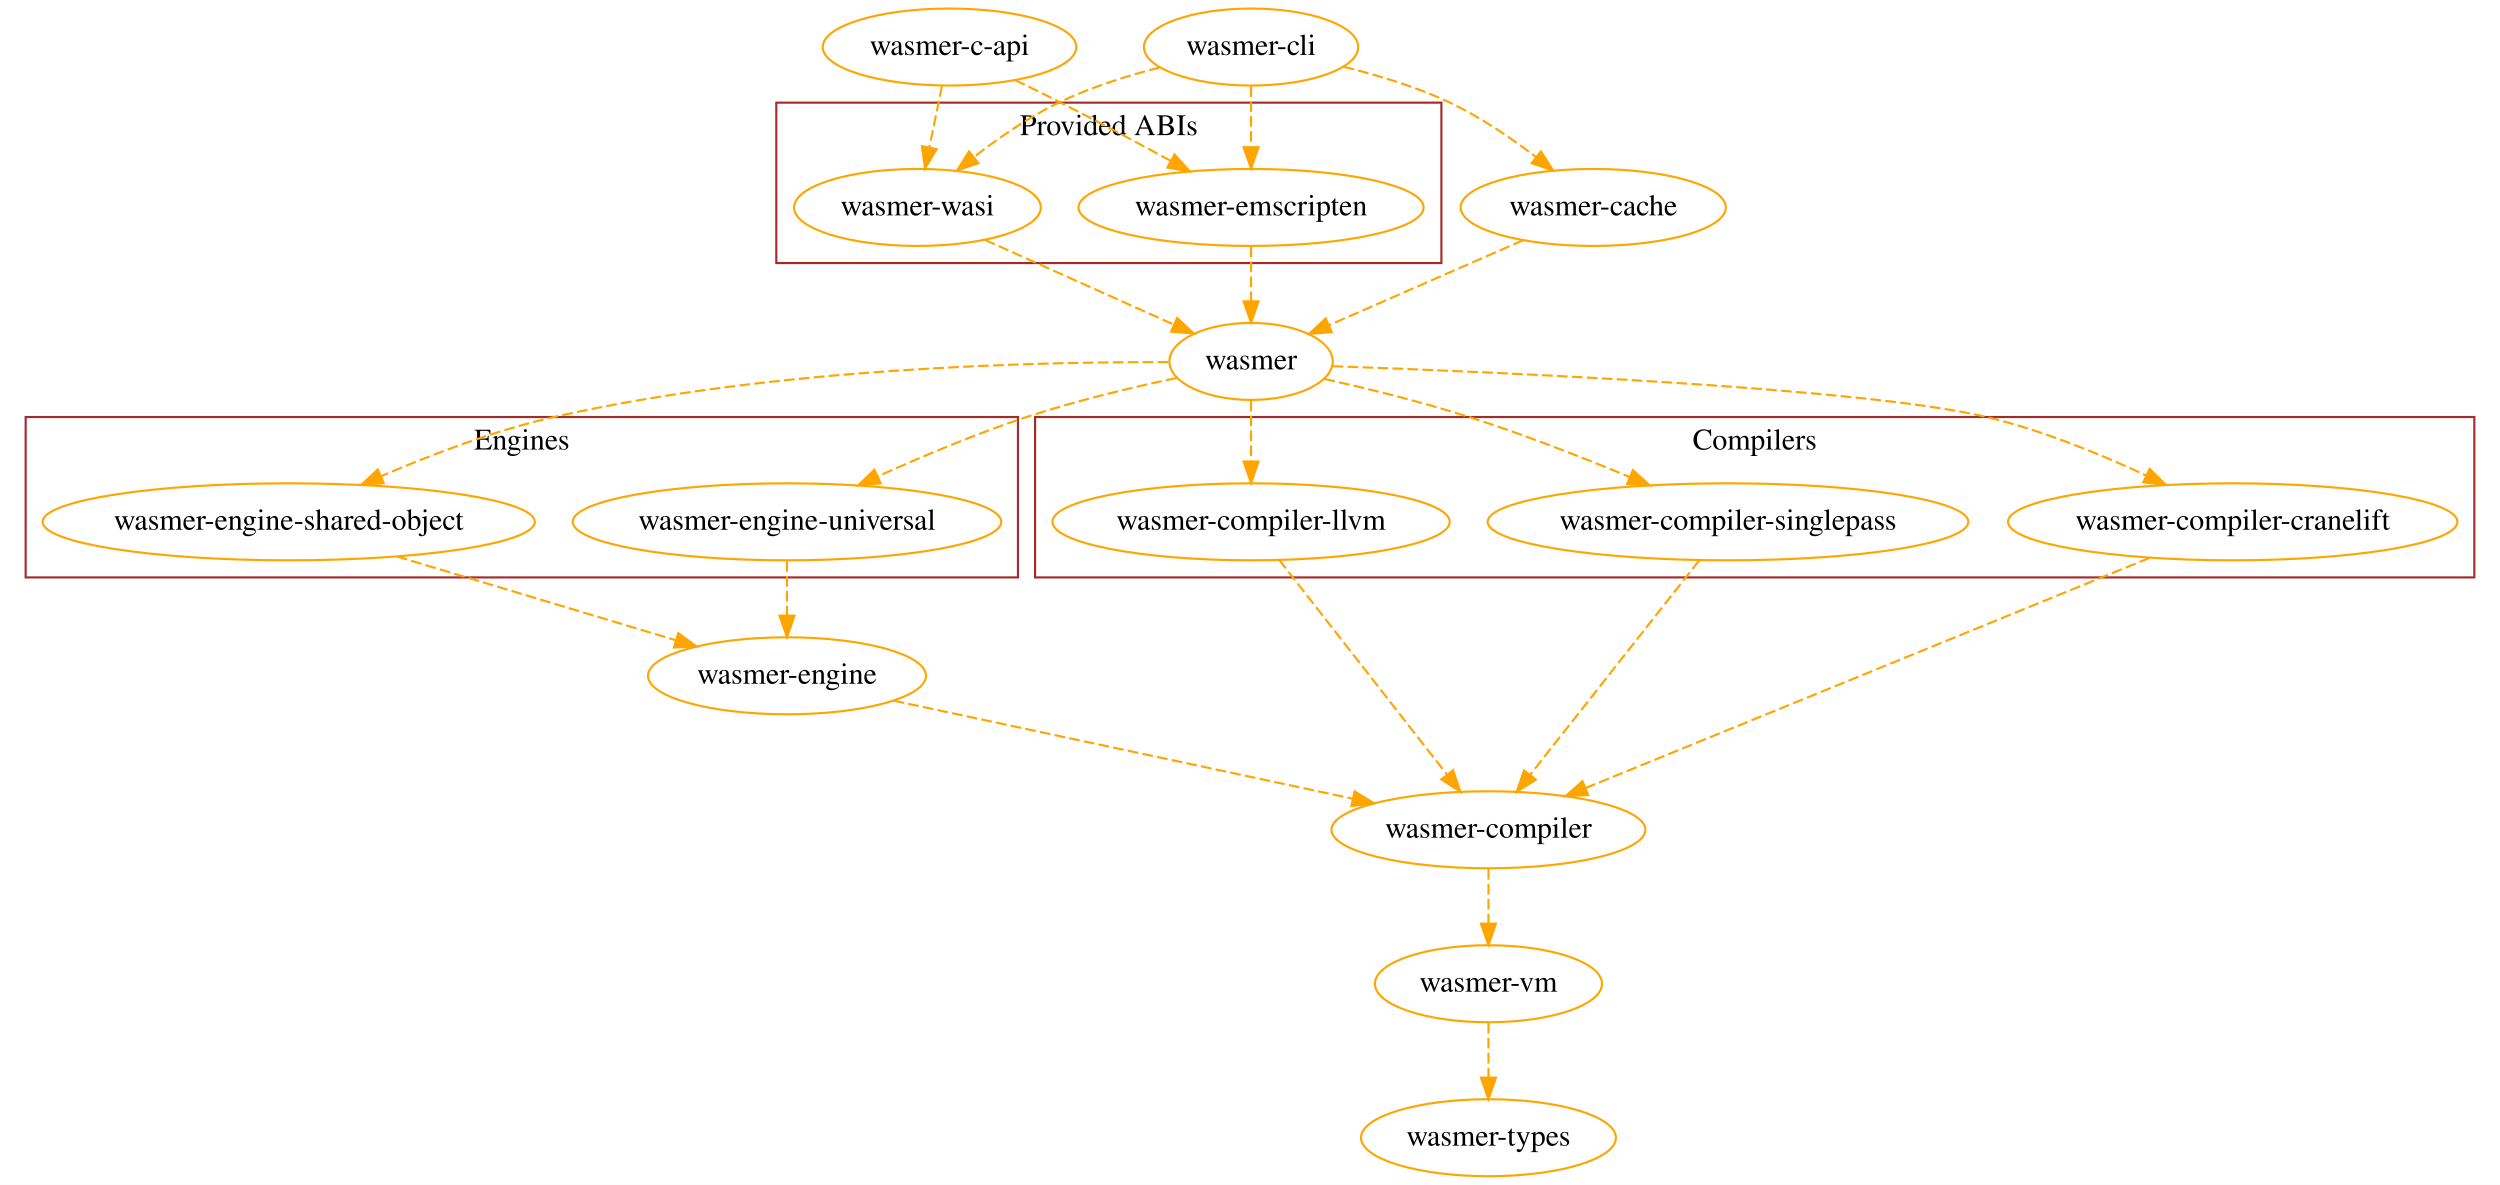
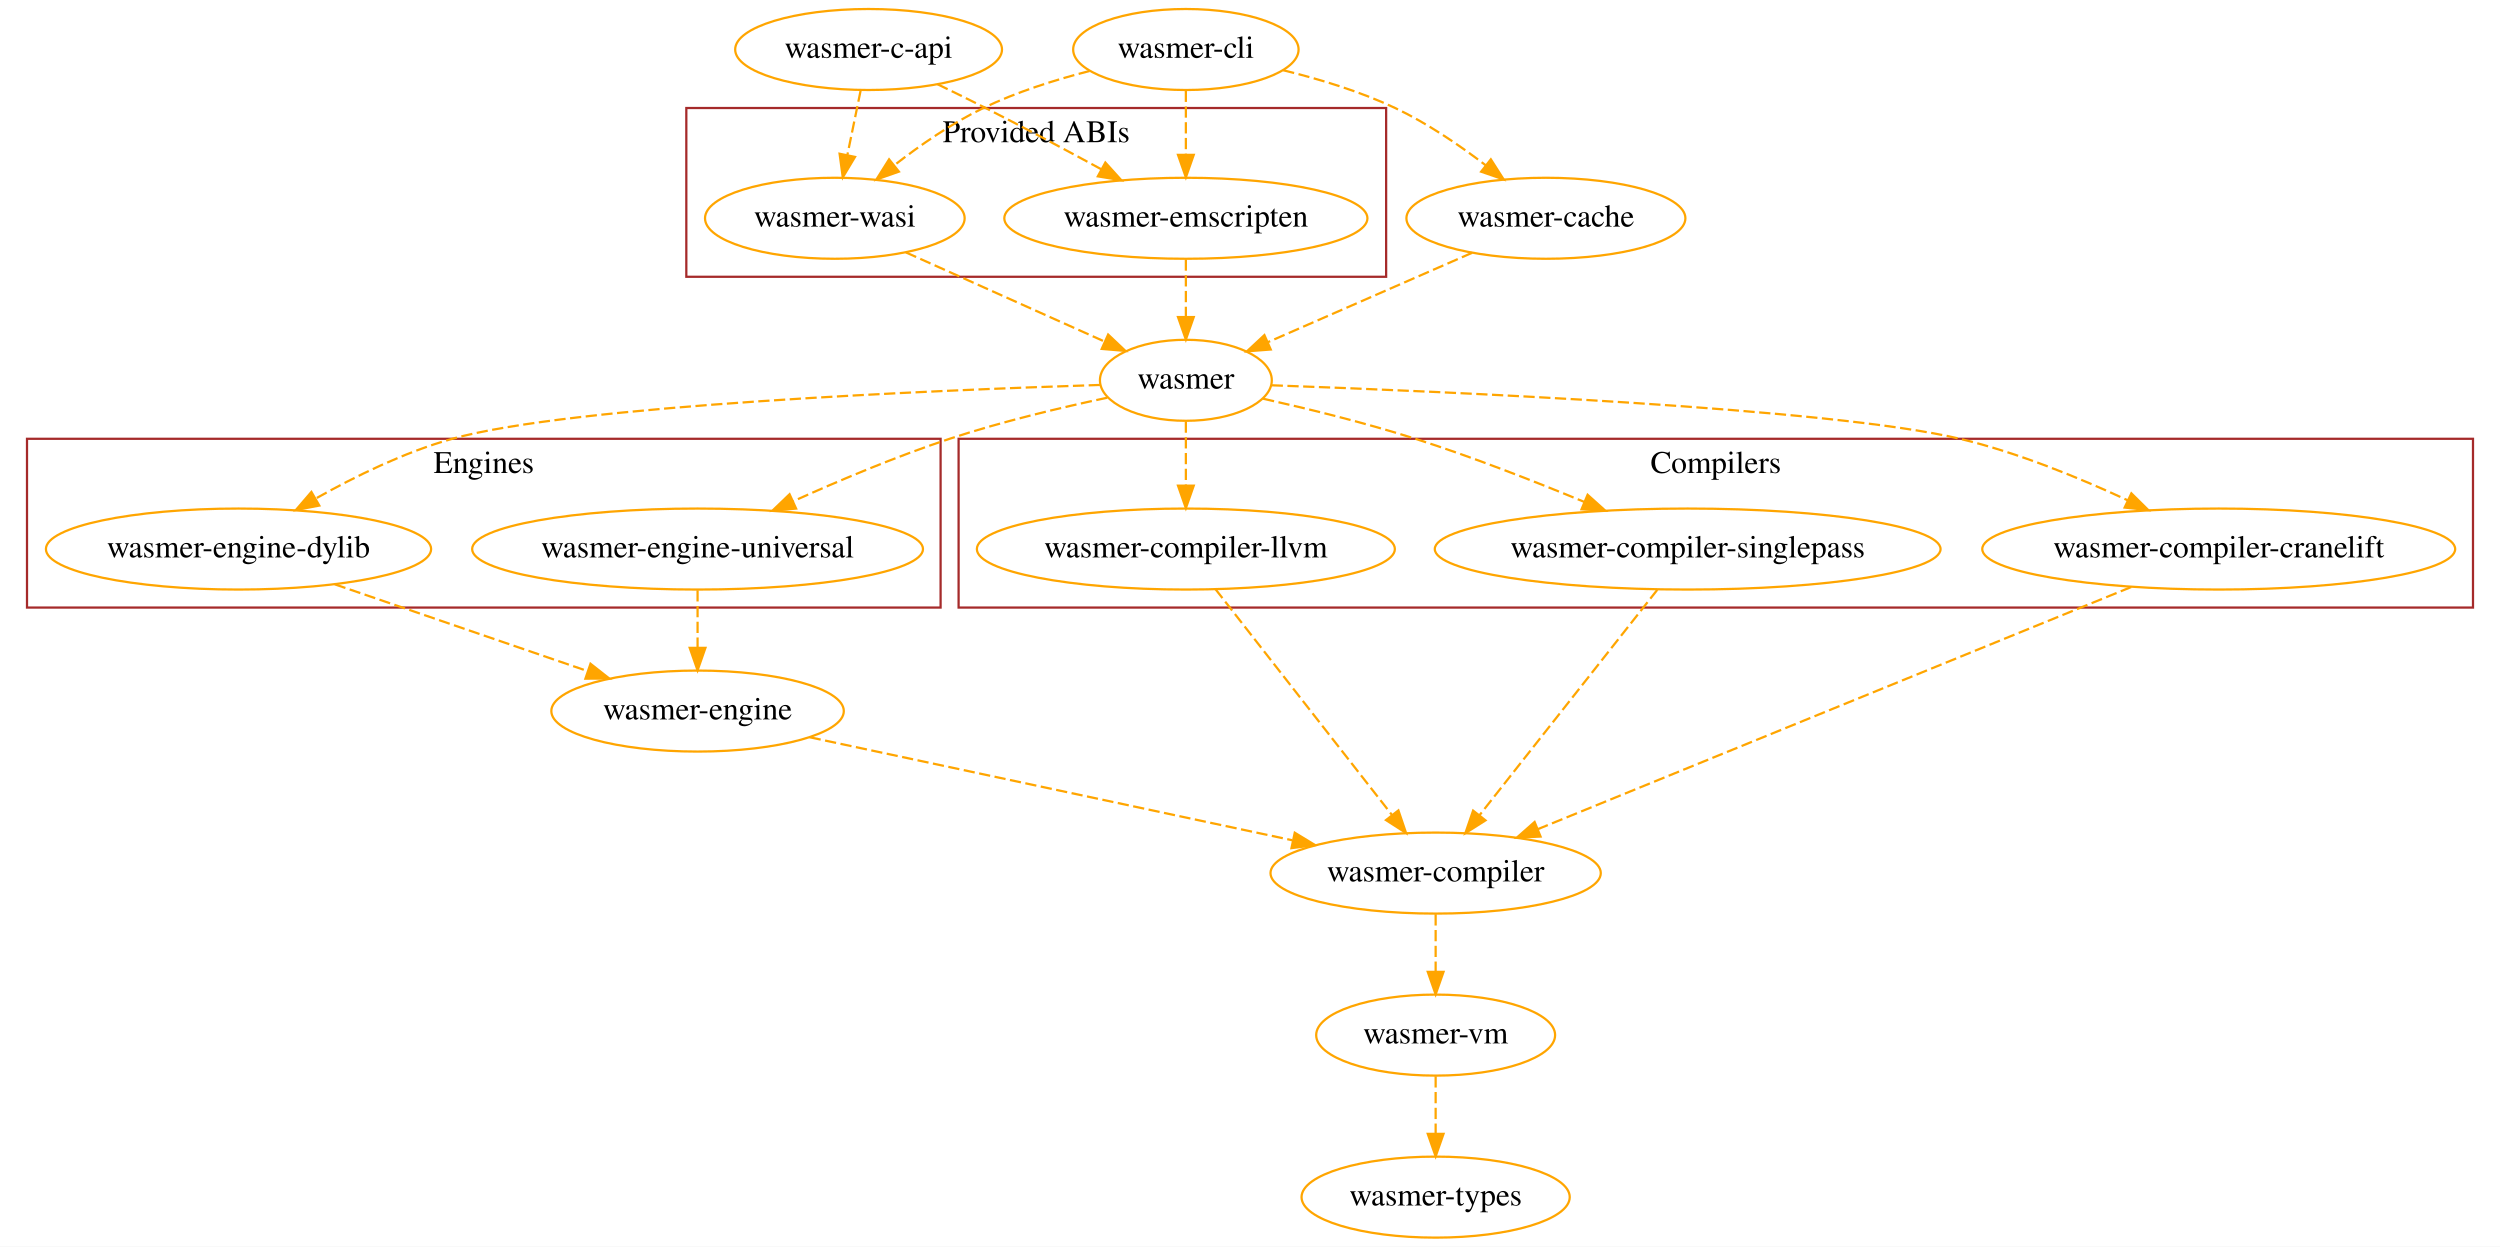
- <svg xmlns="http://www.w3.org/2000/svg" width="1169pt" height="554pt" viewBox="0.00 0.00 1169.00 554.00">
+ <svg xmlns="http://www.w3.org/2000/svg" width="1111pt" height="554pt" viewBox="0.00 0.00 1111.00 554.00">
  <g id="graph0" class="graph" transform="scale(1 1) rotate(0) translate(4 550)">
-     <polygon fill="white" stroke="transparent" points="-4,4 -4,-550 1165,-550 1165,4 -4,4" />
+     <polygon fill="white" stroke="transparent" points="-4,4 -4,-550 1107,-550 1107,4 -4,4" />
    <g id="clust1" class="cluster">
-       <polygon fill="none" stroke="brown" points="480,-280 480,-355 1153,-355 1153,-280 480,-280" />
-       <text text-anchor="middle" x="816.5" y="-339.8" font-family="Times,serif" font-size="14.00">Compilers</text>
+       <polygon fill="none" stroke="brown" points="422,-280 422,-355 1095,-355 1095,-280 422,-280" />
+       <text text-anchor="middle" x="758.5" y="-339.8" font-family="Times,serif" font-size="14.00">Compilers</text>
    </g>
    <g id="clust2" class="cluster">
-       <polygon fill="none" stroke="brown" points="8,-280 8,-355 472,-355 472,-280 8,-280" />
-       <text text-anchor="middle" x="240" y="-339.8" font-family="Times,serif" font-size="14.00">Engines</text>
+       <polygon fill="none" stroke="brown" points="8,-280 8,-355 414,-355 414,-280 8,-280" />
+       <text text-anchor="middle" x="211" y="-339.8" font-family="Times,serif" font-size="14.00">Engines</text>
    </g>
    <g id="clust4" class="cluster">
-       <polygon fill="none" stroke="brown" points="359,-427 359,-502 670,-502 670,-427 359,-427" />
-       <text text-anchor="middle" x="514.5" y="-486.8" font-family="Times,serif" font-size="14.00">Provided ABIs</text>
+       <polygon fill="none" stroke="brown" points="301,-427 301,-502 612,-502 612,-427 301,-427" />
+       <text text-anchor="middle" x="456.5" y="-486.8" font-family="Times,serif" font-size="14.00">Provided ABIs</text>
    </g>
    <g id="node1" class="node">
-       <ellipse fill="none" stroke="orange" cx="581" cy="-381" rx="38.19" ry="18" />
-       <text text-anchor="middle" x="581" y="-377.3" font-family="Times,serif" font-size="14.00">wasmer</text>
+       <ellipse fill="none" stroke="orange" cx="523" cy="-381" rx="38.19" ry="18" />
+       <text text-anchor="middle" x="523" y="-377.3" font-family="Times,serif" font-size="14.00">wasmer</text>
    </g>
    <g id="node4" class="node">
-       <ellipse fill="none" stroke="orange" cx="364" cy="-306" rx="100.18" ry="18" />
-       <text text-anchor="middle" x="364" y="-302.3" font-family="Times,serif" font-size="14.00">wasmer-engine-universal</text>
+       <ellipse fill="none" stroke="orange" cx="306" cy="-306" rx="100.18" ry="18" />
+       <text text-anchor="middle" x="306" y="-302.3" font-family="Times,serif" font-size="14.00">wasmer-engine-universal</text>
    </g>
    <g id="edge12" class="edge">
-       <path fill="none" stroke="orange" stroke-dasharray="5,2" d="M546.06,-373.25C525.43,-368.88 498.95,-362.59 476,-355 452.49,-347.23 427.06,-336.52 406.38,-327.2" />
-       <polygon fill="orange" stroke="orange" points="407.79,-323.99 397.24,-323.02 404.88,-330.36 407.79,-323.99" />
+       <path fill="none" stroke="orange" stroke-dasharray="5,2" d="M488.06,-373.25C467.43,-368.88 440.95,-362.59 418,-355 394.49,-347.23 369.06,-336.52 348.38,-327.2" />
+       <polygon fill="orange" stroke="orange" points="349.79,-323.99 339.24,-323.02 346.88,-330.36 349.79,-323.99" />
    </g>
    <g id="node5" class="node">
-       <ellipse fill="none" stroke="orange" cx="131" cy="-306" rx="115.08" ry="18" />
-       <text text-anchor="middle" x="131" y="-302.3" font-family="Times,serif" font-size="14.00">wasmer-engine-shared-object</text>
+       <ellipse fill="none" stroke="orange" cx="102" cy="-306" rx="85.59" ry="18" />
+       <text text-anchor="middle" x="102" y="-302.3" font-family="Times,serif" font-size="14.00">wasmer-engine-dylib</text>
    </g>
    <g id="edge13" class="edge">
-       <path fill="none" stroke="orange" stroke-dasharray="5,2" d="M542.32,-380.66C480.71,-380.9 356.86,-378.09 255,-355 227.3,-348.72 197.58,-337.39 174.18,-327.31" />
-       <polygon fill="orange" stroke="orange" points="175.46,-324.05 164.89,-323.23 172.64,-330.46 175.46,-324.05" />
+       <path fill="none" stroke="orange" stroke-dasharray="5,2" d="M484.8,-378.93C410.73,-376.56 250.17,-369.84 197,-355 175.78,-349.08 153.72,-338.26 136.21,-328.39" />
+       <polygon fill="orange" stroke="orange" points="137.9,-325.33 127.49,-323.35 134.39,-331.39 137.9,-325.33" />
    </g>
    <g id="node13" class="node">
-       <ellipse fill="none" stroke="orange" cx="1040" cy="-306" rx="105.08" ry="18" />
-       <text text-anchor="middle" x="1040" y="-302.3" font-family="Times,serif" font-size="14.00">wasmer-compiler-cranelift</text>
+       <ellipse fill="none" stroke="orange" cx="982" cy="-306" rx="105.08" ry="18" />
+       <text text-anchor="middle" x="982" y="-302.3" font-family="Times,serif" font-size="14.00">wasmer-compiler-cranelift</text>
    </g>
    <g id="edge9" class="edge">
-       <path fill="none" stroke="orange" stroke-dasharray="5,2" d="M619.13,-378.78C696.16,-376.05 867.84,-368.62 925,-355 950.67,-348.88 977.98,-337.7 999.54,-327.67" />
-       <polygon fill="orange" stroke="orange" points="1001.18,-330.76 1008.71,-323.31 998.18,-324.44 1001.18,-330.76" />
+       <path fill="none" stroke="orange" stroke-dasharray="5,2" d="M561.13,-378.78C638.16,-376.05 809.84,-368.62 867,-355 892.67,-348.88 919.98,-337.7 941.54,-327.67" />
+       <polygon fill="orange" stroke="orange" points="943.18,-330.76 950.71,-323.31 940.18,-324.44 943.18,-330.76" />
    </g>
    <g id="node14" class="node">
-       <ellipse fill="none" stroke="orange" cx="581" cy="-306" rx="92.88" ry="18" />
-       <text text-anchor="middle" x="581" y="-302.3" font-family="Times,serif" font-size="14.00">wasmer-compiler-llvm</text>
+       <ellipse fill="none" stroke="orange" cx="523" cy="-306" rx="92.88" ry="18" />
+       <text text-anchor="middle" x="523" y="-302.3" font-family="Times,serif" font-size="14.00">wasmer-compiler-llvm</text>
    </g>
    <g id="edge10" class="edge">
-       <path fill="none" stroke="orange" stroke-dasharray="5,2" d="M581,-362.7C581,-354.25 581,-343.87 581,-334.37" />
-       <polygon fill="orange" stroke="orange" points="584.5,-334.18 581,-324.18 577.5,-334.18 584.5,-334.18" />
+       <path fill="none" stroke="orange" stroke-dasharray="5,2" d="M523,-362.7C523,-354.25 523,-343.87 523,-334.37" />
+       <polygon fill="orange" stroke="orange" points="526.5,-334.18 523,-324.18 519.5,-334.18 526.5,-334.18" />
    </g>
    <g id="node15" class="node">
-       <ellipse fill="none" stroke="orange" cx="804" cy="-306" rx="112.38" ry="18" />
-       <text text-anchor="middle" x="804" y="-302.3" font-family="Times,serif" font-size="14.00">wasmer-compiler-singlepass</text>
+       <ellipse fill="none" stroke="orange" cx="746" cy="-306" rx="112.38" ry="18" />
+       <text text-anchor="middle" x="746" y="-302.3" font-family="Times,serif" font-size="14.00">wasmer-compiler-singlepass</text>
    </g>
    <g id="edge11" class="edge">
-       <path fill="none" stroke="orange" stroke-dasharray="5,2" d="M615.33,-372.82C635.27,-368.35 660.77,-362.1 683,-355 708.24,-346.94 735.75,-336.2 758.14,-326.91" />
-       <polygon fill="orange" stroke="orange" points="759.53,-330.13 767.41,-323.04 756.83,-323.67 759.53,-330.13" />
+       <path fill="none" stroke="orange" stroke-dasharray="5,2" d="M557.33,-372.82C577.27,-368.35 602.77,-362.1 625,-355 650.24,-346.94 677.75,-336.2 700.14,-326.91" />
+       <polygon fill="orange" stroke="orange" points="701.53,-330.13 709.41,-323.04 698.83,-323.67 701.53,-330.13" />
    </g>
    <g id="node2" class="node">
-       <ellipse fill="none" stroke="orange" cx="692" cy="-162" rx="73.39" ry="18" />
-       <text text-anchor="middle" x="692" y="-158.3" font-family="Times,serif" font-size="14.00">wasmer-compiler</text>
+       <ellipse fill="none" stroke="orange" cx="634" cy="-162" rx="73.39" ry="18" />
+       <text text-anchor="middle" x="634" y="-158.3" font-family="Times,serif" font-size="14.00">wasmer-compiler</text>
    </g>
    <g id="node7" class="node">
-       <ellipse fill="none" stroke="orange" cx="692" cy="-90" rx="53.09" ry="18" />
-       <text text-anchor="middle" x="692" y="-86.3" font-family="Times,serif" font-size="14.00">wasmer-vm</text>
+       <ellipse fill="none" stroke="orange" cx="634" cy="-90" rx="53.09" ry="18" />
+       <text text-anchor="middle" x="634" y="-86.3" font-family="Times,serif" font-size="14.00">wasmer-vm</text>
    </g>
    <g id="edge20" class="edge">
-       <path fill="none" stroke="orange" stroke-dasharray="5,2" d="M692,-143.7C692,-135.98 692,-126.71 692,-118.11" />
-       <polygon fill="orange" stroke="orange" points="695.5,-118.1 692,-108.1 688.5,-118.1 695.5,-118.1" />
+       <path fill="none" stroke="orange" stroke-dasharray="5,2" d="M634,-143.7C634,-135.98 634,-126.71 634,-118.11" />
+       <polygon fill="orange" stroke="orange" points="637.5,-118.1 634,-108.1 630.5,-118.1 637.5,-118.1" />
    </g>
    <g id="node3" class="node">
-       <ellipse fill="none" stroke="orange" cx="364" cy="-234" rx="64.99" ry="18" />
-       <text text-anchor="middle" x="364" y="-230.3" font-family="Times,serif" font-size="14.00">wasmer-engine</text>
+       <ellipse fill="none" stroke="orange" cx="306" cy="-234" rx="64.99" ry="18" />
+       <text text-anchor="middle" x="306" y="-230.3" font-family="Times,serif" font-size="14.00">wasmer-engine</text>
    </g>
    <g id="edge19" class="edge">
-       <path fill="none" stroke="orange" stroke-dasharray="5,2" d="M413.82,-222.37C471.2,-210.12 565.6,-189.98 628.28,-176.6" />
-       <polygon fill="orange" stroke="orange" points="629.39,-179.94 638.44,-174.43 627.93,-173.09 629.39,-179.94" />
+       <path fill="none" stroke="orange" stroke-dasharray="5,2" d="M355.82,-222.37C413.2,-210.12 507.6,-189.98 570.28,-176.6" />
+       <polygon fill="orange" stroke="orange" points="571.39,-179.94 580.44,-174.43 569.93,-173.09 571.39,-179.94" />
    </g>
    <g id="edge17" class="edge">
-       <path fill="none" stroke="orange" stroke-dasharray="5,2" d="M364,-287.7C364,-279.98 364,-270.71 364,-262.11" />
-       <polygon fill="orange" stroke="orange" points="367.5,-262.1 364,-252.1 360.5,-262.1 367.5,-262.1" />
+       <path fill="none" stroke="orange" stroke-dasharray="5,2" d="M306,-287.7C306,-279.98 306,-270.71 306,-262.11" />
+       <polygon fill="orange" stroke="orange" points="309.5,-262.1 306,-252.1 302.5,-262.1 309.5,-262.1" />
    </g>
    <g id="edge18" class="edge">
-       <path fill="none" stroke="orange" stroke-dasharray="5,2" d="M181.56,-289.81C220.18,-278.21 273.21,-262.28 312.15,-250.58" />
-       <polygon fill="orange" stroke="orange" points="313.16,-253.93 321.73,-247.7 311.14,-247.23 313.16,-253.93" />
+       <path fill="none" stroke="orange" stroke-dasharray="5,2" d="M144.77,-290.33C177.52,-279.09 222.74,-263.57 256.96,-251.83" />
+       <polygon fill="orange" stroke="orange" points="258.42,-255.03 266.75,-248.47 256.15,-248.4 258.42,-255.03" />
    </g>
    <g id="node6" class="node">
-       <ellipse fill="none" stroke="orange" cx="692" cy="-18" rx="59.59" ry="18" />
-       <text text-anchor="middle" x="692" y="-14.3" font-family="Times,serif" font-size="14.00">wasmer-types</text>
+       <ellipse fill="none" stroke="orange" cx="634" cy="-18" rx="59.59" ry="18" />
+       <text text-anchor="middle" x="634" y="-14.3" font-family="Times,serif" font-size="14.00">wasmer-types</text>
    </g>
    <g id="edge21" class="edge">
-       <path fill="none" stroke="orange" stroke-dasharray="5,2" d="M692,-71.7C692,-63.98 692,-54.71 692,-46.11" />
-       <polygon fill="orange" stroke="orange" points="695.5,-46.1 692,-36.1 688.5,-46.1 695.5,-46.1" />
+       <path fill="none" stroke="orange" stroke-dasharray="5,2" d="M634,-71.7C634,-63.98 634,-54.71 634,-46.11" />
+       <polygon fill="orange" stroke="orange" points="637.5,-46.1 634,-36.1 630.5,-46.1 637.5,-46.1" />
    </g>
    <g id="node8" class="node">
-       <ellipse fill="none" stroke="orange" cx="440" cy="-528" rx="59.29" ry="18" />
-       <text text-anchor="middle" x="440" y="-524.3" font-family="Times,serif" font-size="14.00">wasmer-c-api</text>
+       <ellipse fill="none" stroke="orange" cx="382" cy="-528" rx="59.29" ry="18" />
+       <text text-anchor="middle" x="382" y="-524.3" font-family="Times,serif" font-size="14.00">wasmer-c-api</text>
    </g>
    <g id="node9" class="node">
-       <ellipse fill="none" stroke="orange" cx="581" cy="-453" rx="80.69" ry="18" />
-       <text text-anchor="middle" x="581" y="-449.3" font-family="Times,serif" font-size="14.00">wasmer-emscripten</text>
+       <ellipse fill="none" stroke="orange" cx="523" cy="-453" rx="80.69" ry="18" />
+       <text text-anchor="middle" x="523" y="-449.3" font-family="Times,serif" font-size="14.00">wasmer-emscripten</text>
    </g>
    <g id="edge5" class="edge">
-       <path fill="none" stroke="orange" stroke-dasharray="5,2" d="M470.64,-512.56C477.69,-509.16 485.13,-505.5 492,-502 509,-493.34 527.6,-483.38 543.39,-474.79" />
-       <polygon fill="orange" stroke="orange" points="545.22,-477.77 552.32,-469.91 541.87,-471.63 545.22,-477.77" />
+       <path fill="none" stroke="orange" stroke-dasharray="5,2" d="M412.64,-512.56C419.69,-509.16 427.13,-505.5 434,-502 451,-493.34 469.6,-483.38 485.39,-474.79" />
+       <polygon fill="orange" stroke="orange" points="487.22,-477.77 494.32,-469.91 483.87,-471.63 487.22,-477.77" />
    </g>
    <g id="node10" class="node">
-       <ellipse fill="none" stroke="orange" cx="425" cy="-453" rx="57.69" ry="18" />
-       <text text-anchor="middle" x="425" y="-449.3" font-family="Times,serif" font-size="14.00">wasmer-wasi</text>
+       <ellipse fill="none" stroke="orange" cx="367" cy="-453" rx="57.69" ry="18" />
+       <text text-anchor="middle" x="367" y="-449.3" font-family="Times,serif" font-size="14.00">wasmer-wasi</text>
    </g>
    <g id="edge6" class="edge">
-       <path fill="none" stroke="orange" stroke-dasharray="5,2" d="M436.45,-509.7C434.69,-501.15 432.53,-490.65 430.56,-481.07" />
-       <polygon fill="orange" stroke="orange" points="433.97,-480.27 428.53,-471.18 427.11,-481.68 433.97,-480.27" />
+       <path fill="none" stroke="orange" stroke-dasharray="5,2" d="M378.45,-509.7C376.69,-501.15 374.53,-490.65 372.56,-481.07" />
+       <polygon fill="orange" stroke="orange" points="375.97,-480.27 370.53,-471.18 369.11,-481.68 375.97,-480.27" />
    </g>
    <g id="edge7" class="edge">
-       <path fill="none" stroke="orange" stroke-dasharray="5,2" d="M581,-434.7C581,-426.98 581,-417.71 581,-409.11" />
-       <polygon fill="orange" stroke="orange" points="584.5,-409.1 581,-399.1 577.5,-409.1 584.5,-409.1" />
+       <path fill="none" stroke="orange" stroke-dasharray="5,2" d="M523,-434.7C523,-426.98 523,-417.71 523,-409.11" />
+       <polygon fill="orange" stroke="orange" points="526.5,-409.1 523,-399.1 519.5,-409.1 526.5,-409.1" />
    </g>
    <g id="edge8" class="edge">
-       <path fill="none" stroke="orange" stroke-dasharray="5,2" d="M456.57,-437.83C482.1,-426.38 518.07,-410.24 544.77,-398.26" />
-       <polygon fill="orange" stroke="orange" points="546.46,-401.33 554.15,-394.05 543.6,-394.95 546.46,-401.33" />
+       <path fill="none" stroke="orange" stroke-dasharray="5,2" d="M398.57,-437.83C424.1,-426.38 460.07,-410.24 486.77,-398.26" />
+       <polygon fill="orange" stroke="orange" points="488.46,-401.33 496.15,-394.05 485.6,-394.95 488.46,-401.33" />
    </g>
    <g id="node11" class="node">
-       <ellipse fill="none" stroke="orange" cx="741" cy="-453" rx="61.99" ry="18" />
-       <text text-anchor="middle" x="741" y="-449.3" font-family="Times,serif" font-size="14.00">wasmer-cache</text>
+       <ellipse fill="none" stroke="orange" cx="683" cy="-453" rx="61.99" ry="18" />
+       <text text-anchor="middle" x="683" y="-449.3" font-family="Times,serif" font-size="14.00">wasmer-cache</text>
    </g>
    <g id="edge4" class="edge">
-       <path fill="none" stroke="orange" stroke-dasharray="5,2" d="M708.24,-437.67C681.82,-426.11 644.7,-409.87 617.37,-397.91" />
-       <polygon fill="orange" stroke="orange" points="618.71,-394.68 608.14,-393.87 615.9,-401.09 618.71,-394.68" />
+       <path fill="none" stroke="orange" stroke-dasharray="5,2" d="M650.24,-437.67C623.82,-426.11 586.7,-409.87 559.37,-397.91" />
+       <polygon fill="orange" stroke="orange" points="560.71,-394.68 550.14,-393.87 557.9,-401.09 560.71,-394.68" />
    </g>
    <g id="node12" class="node">
-       <ellipse fill="none" stroke="orange" cx="581" cy="-528" rx="50.09" ry="18" />
-       <text text-anchor="middle" x="581" y="-524.3" font-family="Times,serif" font-size="14.00">wasmer-cli</text>
+       <ellipse fill="none" stroke="orange" cx="523" cy="-528" rx="50.09" ry="18" />
+       <text text-anchor="middle" x="523" y="-524.3" font-family="Times,serif" font-size="14.00">wasmer-cli</text>
    </g>
    <g id="edge3" class="edge">
-       <path fill="none" stroke="orange" stroke-dasharray="5,2" d="M581,-509.7C581,-501.25 581,-490.87 581,-481.37" />
-       <polygon fill="orange" stroke="orange" points="584.5,-481.18 581,-471.18 577.5,-481.18 584.5,-481.18" />
+       <path fill="none" stroke="orange" stroke-dasharray="5,2" d="M523,-509.7C523,-501.25 523,-490.87 523,-481.37" />
+       <polygon fill="orange" stroke="orange" points="526.5,-481.18 523,-471.18 519.5,-481.18 526.5,-481.18" />
    </g>
    <g id="edge2" class="edge">
-       <path fill="none" stroke="orange" stroke-dasharray="5,2" d="M538.19,-518.44C522.87,-514.52 505.75,-509.12 491,-502 477.04,-495.26 462.95,-485.51 451.4,-476.55" />
-       <polygon fill="orange" stroke="orange" points="453.47,-473.73 443.47,-470.23 449.11,-479.2 453.47,-473.73" />
+       <path fill="none" stroke="orange" stroke-dasharray="5,2" d="M480.19,-518.44C464.87,-514.52 447.75,-509.12 433,-502 419.04,-495.26 404.95,-485.51 393.4,-476.55" />
+       <polygon fill="orange" stroke="orange" points="395.47,-473.73 385.47,-470.23 391.11,-479.2 395.47,-473.73" />
    </g>
    <g id="edge1" class="edge">
-       <path fill="none" stroke="orange" stroke-dasharray="5,2" d="M624.27,-518.78C640.34,-514.85 658.44,-509.37 674,-502 688.15,-495.3 702.45,-485.56 714.18,-476.6" />
-       <polygon fill="orange" stroke="orange" points="716.53,-479.2 722.23,-470.26 712.21,-473.7 716.53,-479.2" />
+       <path fill="none" stroke="orange" stroke-dasharray="5,2" d="M566.27,-518.78C582.34,-514.85 600.44,-509.37 616,-502 630.15,-495.3 644.45,-485.56 656.18,-476.6" />
+       <polygon fill="orange" stroke="orange" points="658.53,-479.2 664.23,-470.26 654.21,-473.7 658.53,-479.2" />
    </g>
    <g id="edge14" class="edge">
-       <path fill="none" stroke="orange" stroke-dasharray="5,2" d="M1001.09,-289.12C936.21,-262.65 806.27,-209.63 737.35,-181.5" />
-       <polygon fill="orange" stroke="orange" points="738.62,-178.24 728.04,-177.71 735.98,-184.72 738.62,-178.24" />
+       <path fill="none" stroke="orange" stroke-dasharray="5,2" d="M943.09,-289.12C878.21,-262.65 748.27,-209.63 679.35,-181.5" />
+       <polygon fill="orange" stroke="orange" points="680.62,-178.24 670.04,-177.71 677.98,-184.72 680.62,-178.24" />
    </g>
    <g id="edge15" class="edge">
-       <path fill="none" stroke="orange" stroke-dasharray="5,2" d="M594.17,-288.15C613.61,-263.28 650.12,-216.57 672.62,-187.79" />
-       <polygon fill="orange" stroke="orange" points="675.45,-189.86 678.85,-179.82 669.93,-185.55 675.45,-189.86" />
+       <path fill="none" stroke="orange" stroke-dasharray="5,2" d="M536.17,-288.15C555.61,-263.28 592.12,-216.57 614.62,-187.79" />
+       <polygon fill="orange" stroke="orange" points="617.45,-189.86 620.85,-179.82 611.93,-185.55 617.45,-189.86" />
    </g>
    <g id="edge16" class="edge">
-       <path fill="none" stroke="orange" stroke-dasharray="5,2" d="M790.49,-287.87C770.79,-262.9 734.08,-216.35 711.46,-187.68" />
-       <polygon fill="orange" stroke="orange" points="714.15,-185.43 705.21,-179.75 708.65,-189.77 714.15,-185.43" />
+       <path fill="none" stroke="orange" stroke-dasharray="5,2" d="M732.49,-287.87C712.79,-262.9 676.08,-216.35 653.46,-187.68" />
+       <polygon fill="orange" stroke="orange" points="656.15,-185.43 647.21,-179.75 650.65,-189.77 656.15,-185.43" />
    </g>
  </g>
</svg>
